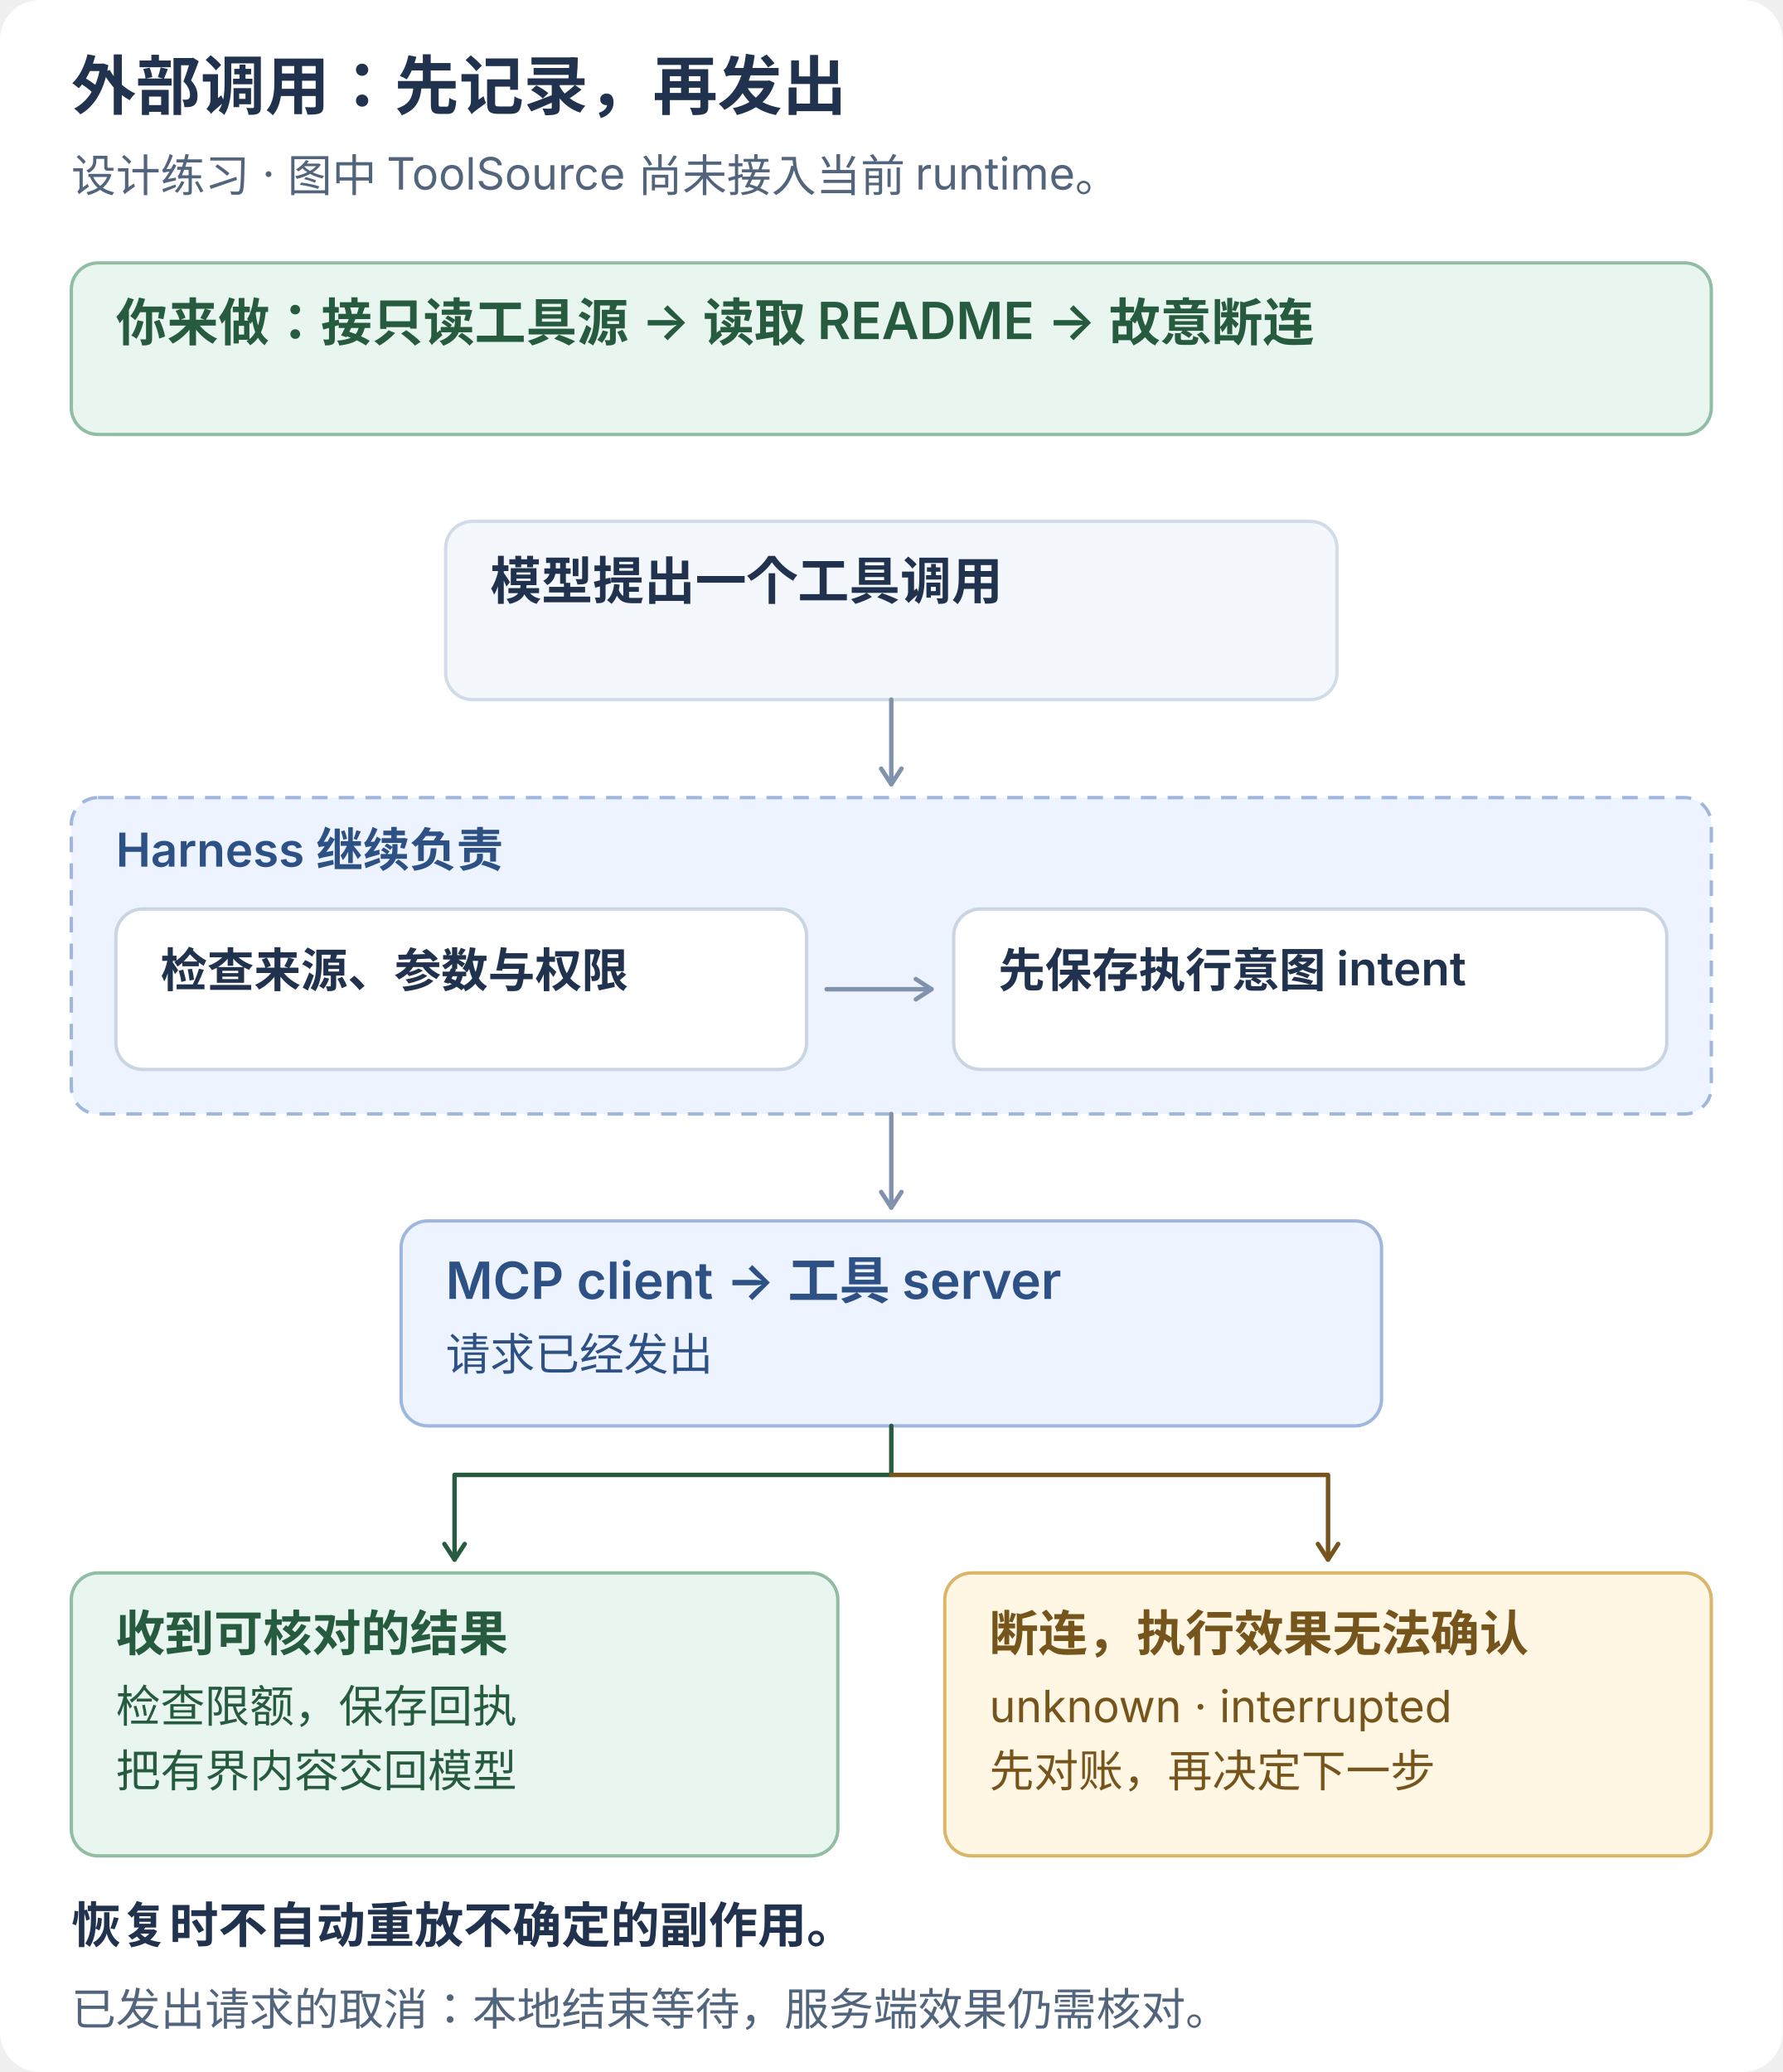
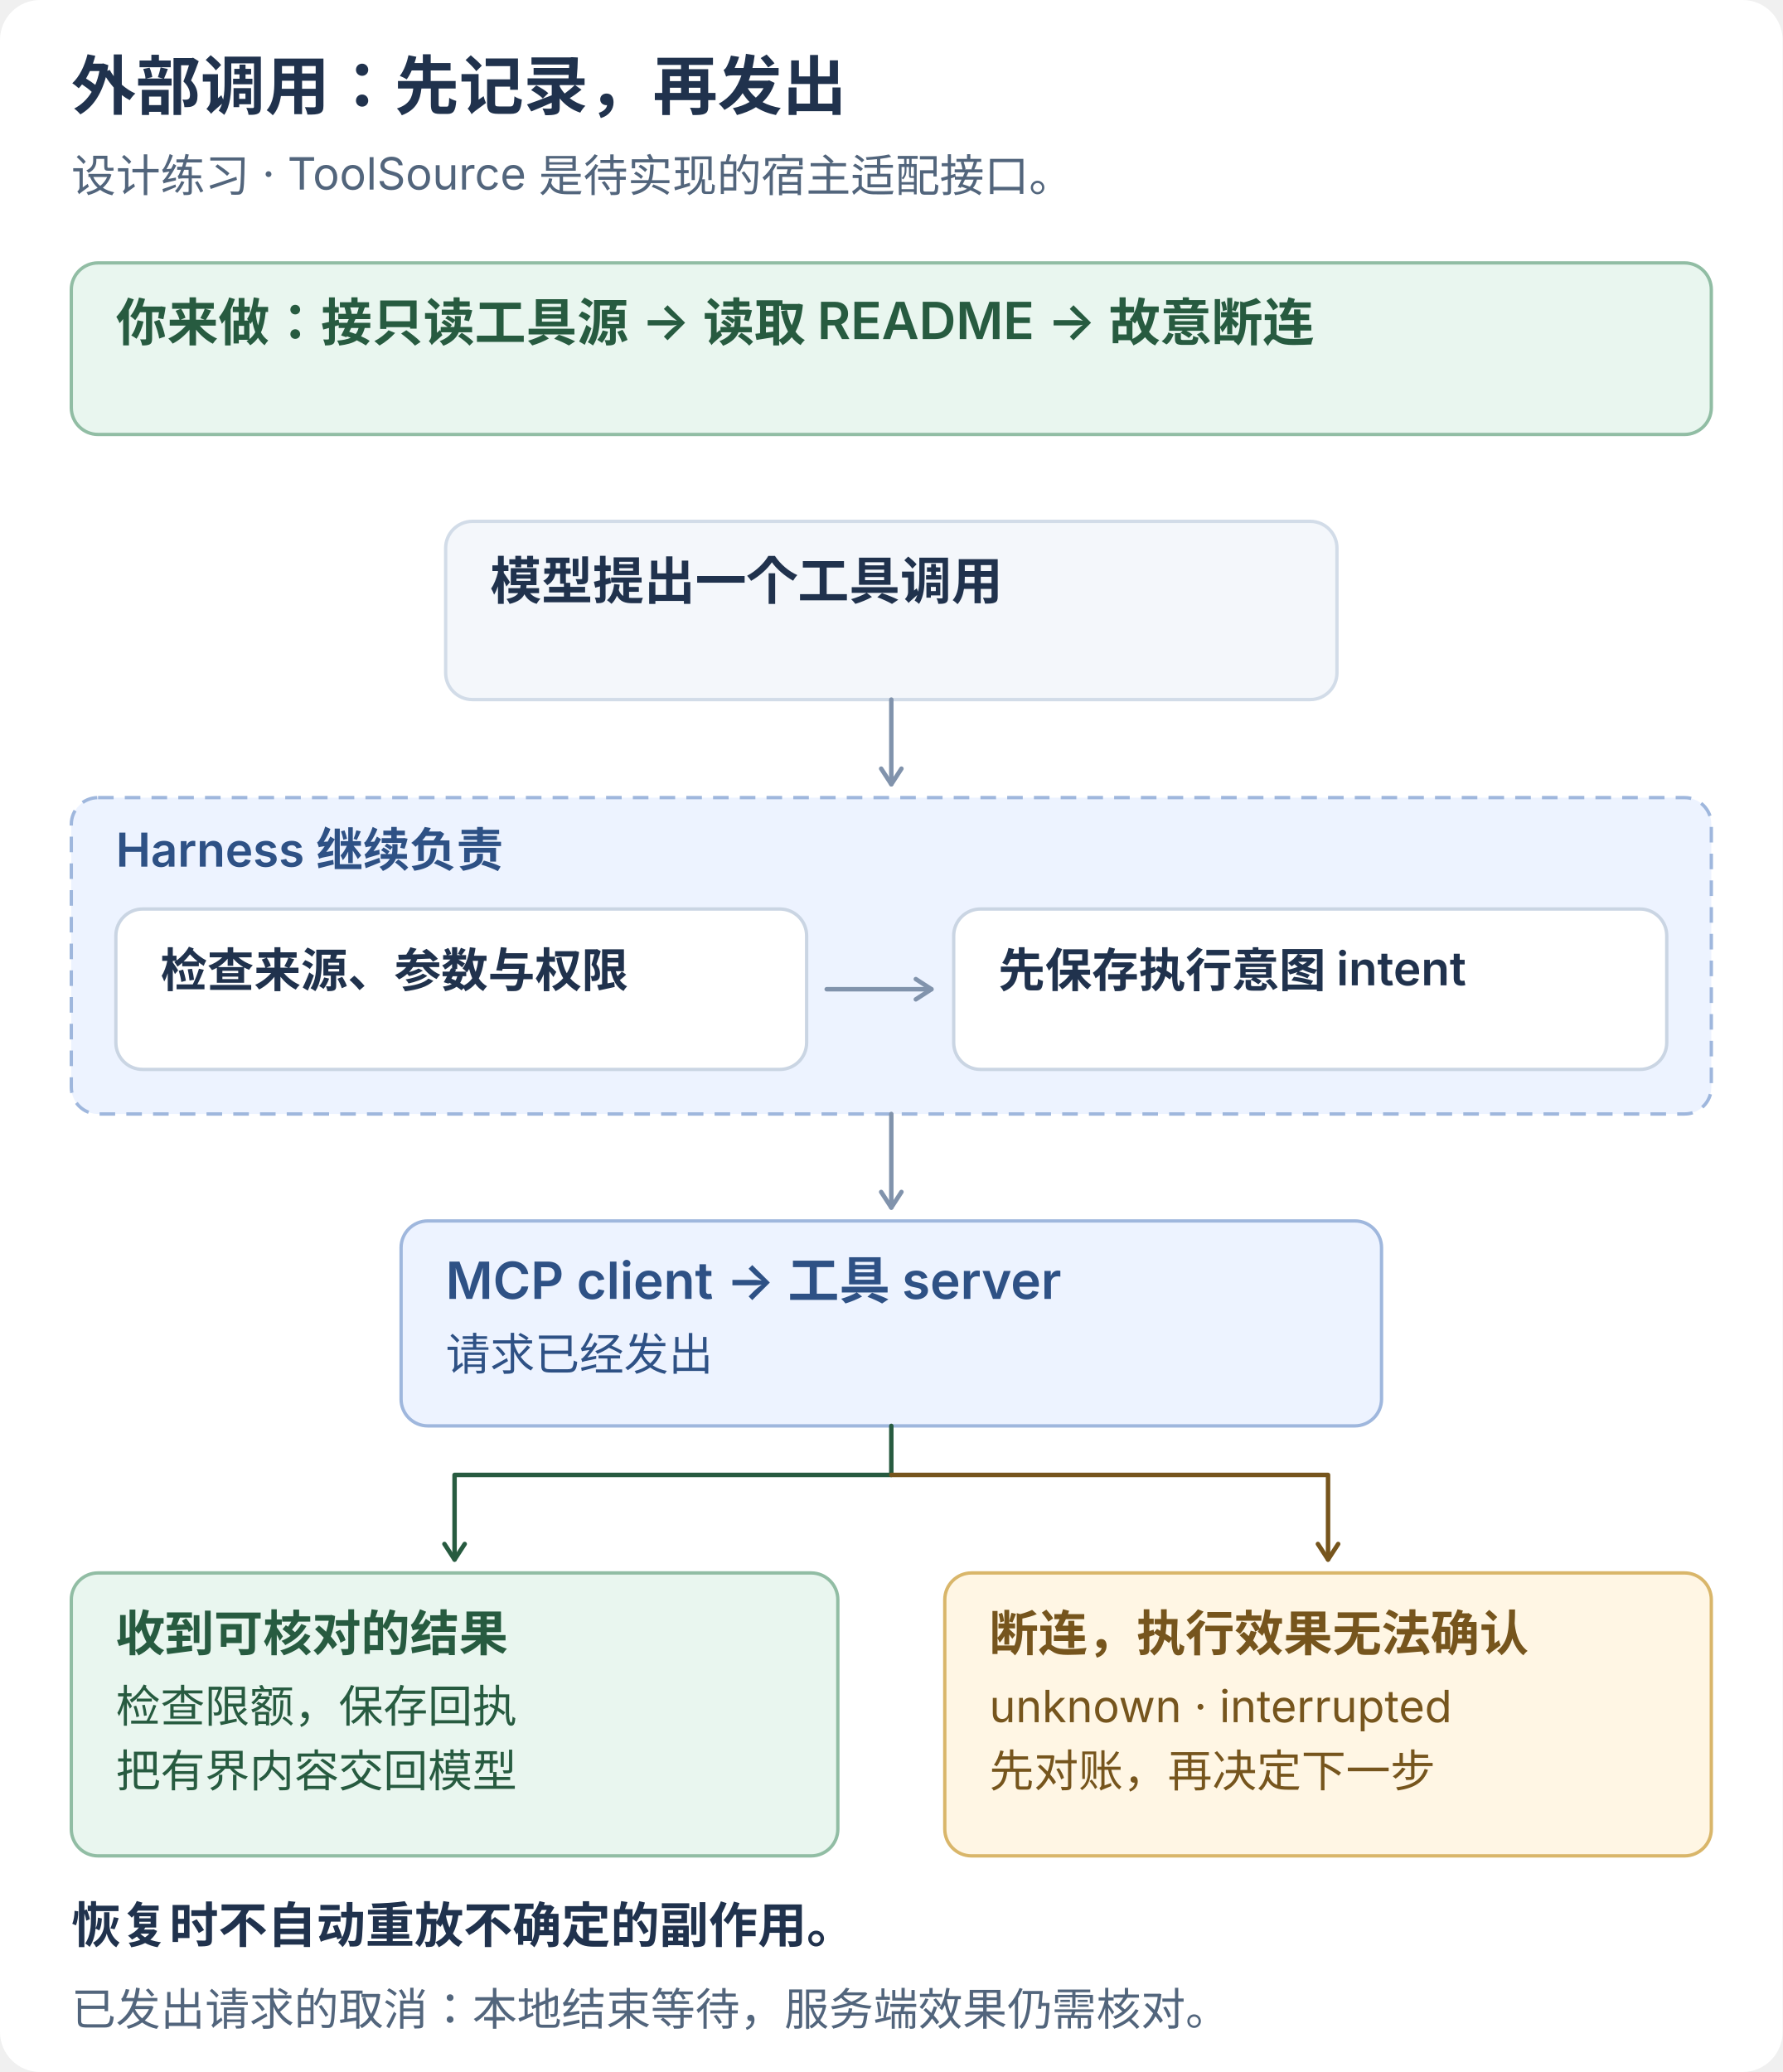
<svg xmlns="http://www.w3.org/2000/svg" width="800" height="930" viewBox="0 0 800 930" role="img" aria-labelledby="title desc">
  <rect width="800" height="930" rx="18" fill="#ffffff" />
  <text x="32" y="49" font-family="-apple-system, BlinkMacSystemFont, 'PingFang SC', 'Microsoft YaHei', sans-serif" font-size="29" font-weight="650" fill="#20324d" text-anchor="start">外部调用：先记录，再发出</text>
-   <text x="32" y="86" font-family="-apple-system, BlinkMacSystemFont, 'PingFang SC', 'Microsoft YaHei', sans-serif" font-size="20" font-weight="400" fill="#52657c" text-anchor="start">设计练习 · 图中 ToolSource 尚未接入当前 runtime。</text>
+   <text x="32" y="86" font-family="-apple-system, BlinkMacSystemFont, 'PingFang SC', 'Microsoft YaHei', sans-serif" font-size="20" font-weight="400" fill="#52657c" text-anchor="start">设计练习 · ToolSource 是待实现的宿主适配接口。</text>
  <rect x="32" y="118" width="736" height="77" rx="12" fill="#e9f6ef" stroke="#91bda4" stroke-width="1.5" />
  <text x="52" y="153" font-family="-apple-system, BlinkMacSystemFont, 'PingFang SC', 'Microsoft YaHei', sans-serif" font-size="23" font-weight="600" fill="#275b40" text-anchor="start">你来做：接只读工具源 → 读取 README → 故意断连</text>
  <rect x="200" y="234" width="400" height="80" rx="12" fill="#f4f7fb" stroke="#d2dce8" stroke-width="1.5" />
  <text x="220" y="269" font-family="-apple-system, BlinkMacSystemFont, 'PingFang SC', 'Microsoft YaHei', sans-serif" font-size="23" font-weight="600" fill="#20324d" text-anchor="start">模型提出一个工具调用</text>
  <polyline points="400,314 400,352" fill="none" stroke="#8193ac" stroke-width="2" stroke-linejoin="round" stroke-linecap="round" />
  <polyline points="404.55,345.0 400,352 395.45,345.0" fill="none" stroke="#8193ac" stroke-width="2" stroke-linejoin="round" stroke-linecap="round" />
  <rect x="32" y="358" width="736" height="142" rx="12" fill="#edf3ff" stroke="#9fb7dd" stroke-width="1.5" stroke-dasharray="7 5" />
  <text x="52" y="389" font-family="-apple-system, BlinkMacSystemFont, 'PingFang SC', 'Microsoft YaHei', sans-serif" font-size="21" font-weight="600" fill="#2e5185" text-anchor="start">Harness 继续负责</text>
  <rect x="52" y="408" width="310" height="72" rx="12" fill="#ffffff" stroke="#cad5e3" stroke-width="1.5" />
  <text x="72" y="443" font-family="-apple-system, BlinkMacSystemFont, 'PingFang SC', 'Microsoft YaHei', sans-serif" font-size="21" font-weight="600" fill="#20324d" text-anchor="start">检查来源、参数与权限</text>
  <polyline points="371,444 418,444" fill="none" stroke="#8193ac" stroke-width="2" stroke-linejoin="round" stroke-linecap="round" />
  <polyline points="411.0,439.45 418,444 411.0,448.55" fill="none" stroke="#8193ac" stroke-width="2" stroke-linejoin="round" stroke-linecap="round" />
  <rect x="428" y="408" width="320" height="72" rx="12" fill="#ffffff" stroke="#cad5e3" stroke-width="1.5" />
  <text x="448" y="443" font-family="-apple-system, BlinkMacSystemFont, 'PingFang SC', 'Microsoft YaHei', sans-serif" font-size="21" font-weight="600" fill="#20324d" text-anchor="start">先保存执行意图 intent</text>
  <polyline points="400,500 400,542" fill="none" stroke="#8193ac" stroke-width="2" stroke-linejoin="round" stroke-linecap="round" />
  <polyline points="404.55,535.0 400,542 395.45,535.0" fill="none" stroke="#8193ac" stroke-width="2" stroke-linejoin="round" stroke-linecap="round" />
  <rect x="180" y="548" width="440" height="92" rx="12" fill="#edf3ff" stroke="#9fb7dd" stroke-width="1.5" />
  <text x="200" y="583" font-family="-apple-system, BlinkMacSystemFont, 'PingFang SC', 'Microsoft YaHei', sans-serif" font-size="23" font-weight="600" fill="#2e5185" text-anchor="start">MCP client → 工具 server</text>
  <text x="200" y="615" font-family="-apple-system, BlinkMacSystemFont, 'PingFang SC', 'Microsoft YaHei', sans-serif" font-size="20" font-weight="400" fill="#2e5185" text-anchor="start">请求已经发出</text>
  <polyline points="400,640 400,662 204,662 204,700" fill="none" stroke="#275b40" stroke-width="2" stroke-linejoin="round" stroke-linecap="round" />
  <polyline points="208.55,693.0 204,700 199.45,693.0" fill="none" stroke="#275b40" stroke-width="2" stroke-linejoin="round" stroke-linecap="round" />
  <polyline points="400,662 596,662 596,700" fill="none" stroke="#76551d" stroke-width="2" stroke-linejoin="round" stroke-linecap="round" />
  <polyline points="600.55,693.0 596,700 591.45,693.0" fill="none" stroke="#76551d" stroke-width="2" stroke-linejoin="round" stroke-linecap="round" />
  <rect x="32" y="706" width="344" height="127" rx="12" fill="#e9f6ef" stroke="#91bda4" stroke-width="1.5" />
  <text x="52" y="741" font-family="-apple-system, BlinkMacSystemFont, 'PingFang SC', 'Microsoft YaHei', sans-serif" font-size="22" font-weight="600" fill="#275b40" text-anchor="start">收到可核对的结果</text>
  <text x="52" y="773" font-family="-apple-system, BlinkMacSystemFont, 'PingFang SC', 'Microsoft YaHei', sans-serif" font-size="20" font-weight="400" fill="#275b40" text-anchor="start">检查限额，保存回执</text>
  <text x="52" y="802" font-family="-apple-system, BlinkMacSystemFont, 'PingFang SC', 'Microsoft YaHei', sans-serif" font-size="20" font-weight="400" fill="#275b40" text-anchor="start">把有界内容交回模型</text>
  <rect x="424" y="706" width="344" height="127" rx="12" fill="#fff6e4" stroke="#d9b66a" stroke-width="1.5" />
  <text x="444" y="741" font-family="-apple-system, BlinkMacSystemFont, 'PingFang SC', 'Microsoft YaHei', sans-serif" font-size="22" font-weight="600" fill="#76551d" text-anchor="start">断连，执行效果无法确认</text>
  <text x="444" y="773" font-family="-apple-system, BlinkMacSystemFont, 'PingFang SC', 'Microsoft YaHei', sans-serif" font-size="20" font-weight="400" fill="#76551d" text-anchor="start">unknown · interrupted</text>
  <text x="444" y="802" font-family="-apple-system, BlinkMacSystemFont, 'PingFang SC', 'Microsoft YaHei', sans-serif" font-size="20" font-weight="400" fill="#76551d" text-anchor="start">先对账，再决定下一步</text>
  <text x="32" y="872" font-family="-apple-system, BlinkMacSystemFont, 'PingFang SC', 'Microsoft YaHei', sans-serif" font-size="22" font-weight="600" fill="#20324d" text-anchor="start">恢复时不自动重放不确定的副作用。</text>
  <text x="32" y="909" font-family="-apple-system, BlinkMacSystemFont, 'PingFang SC', 'Microsoft YaHei', sans-serif" font-size="20" font-weight="400" fill="#52657c" text-anchor="start">已发出请求的取消：本地结束等待，服务端效果仍需核对。</text>
</svg>
